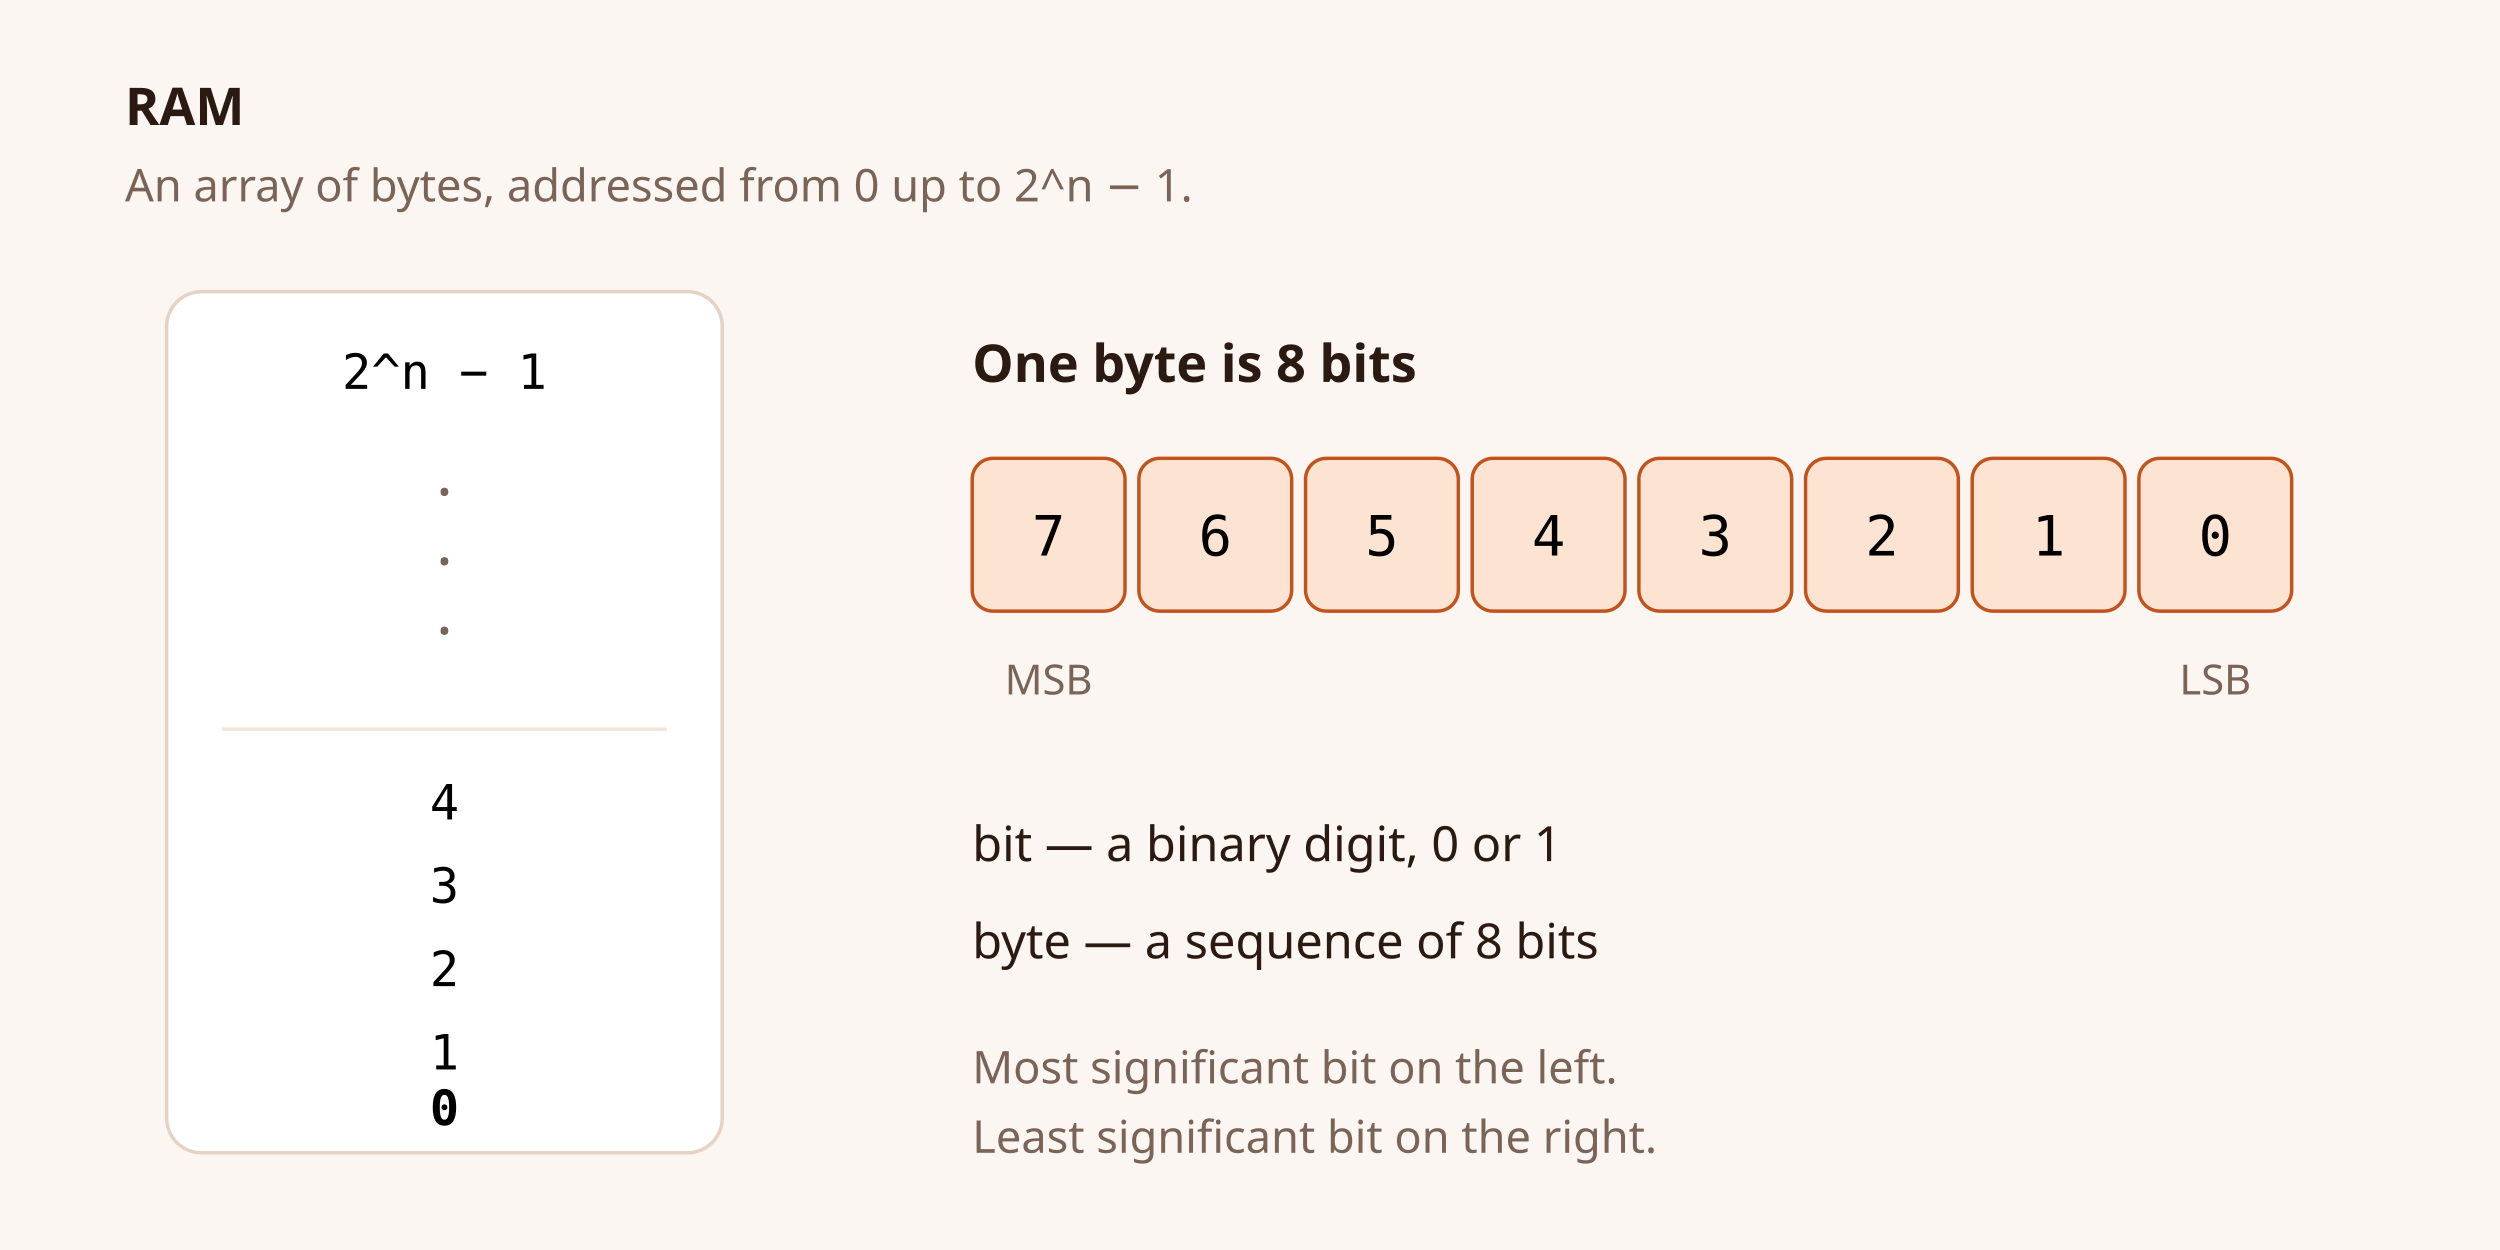
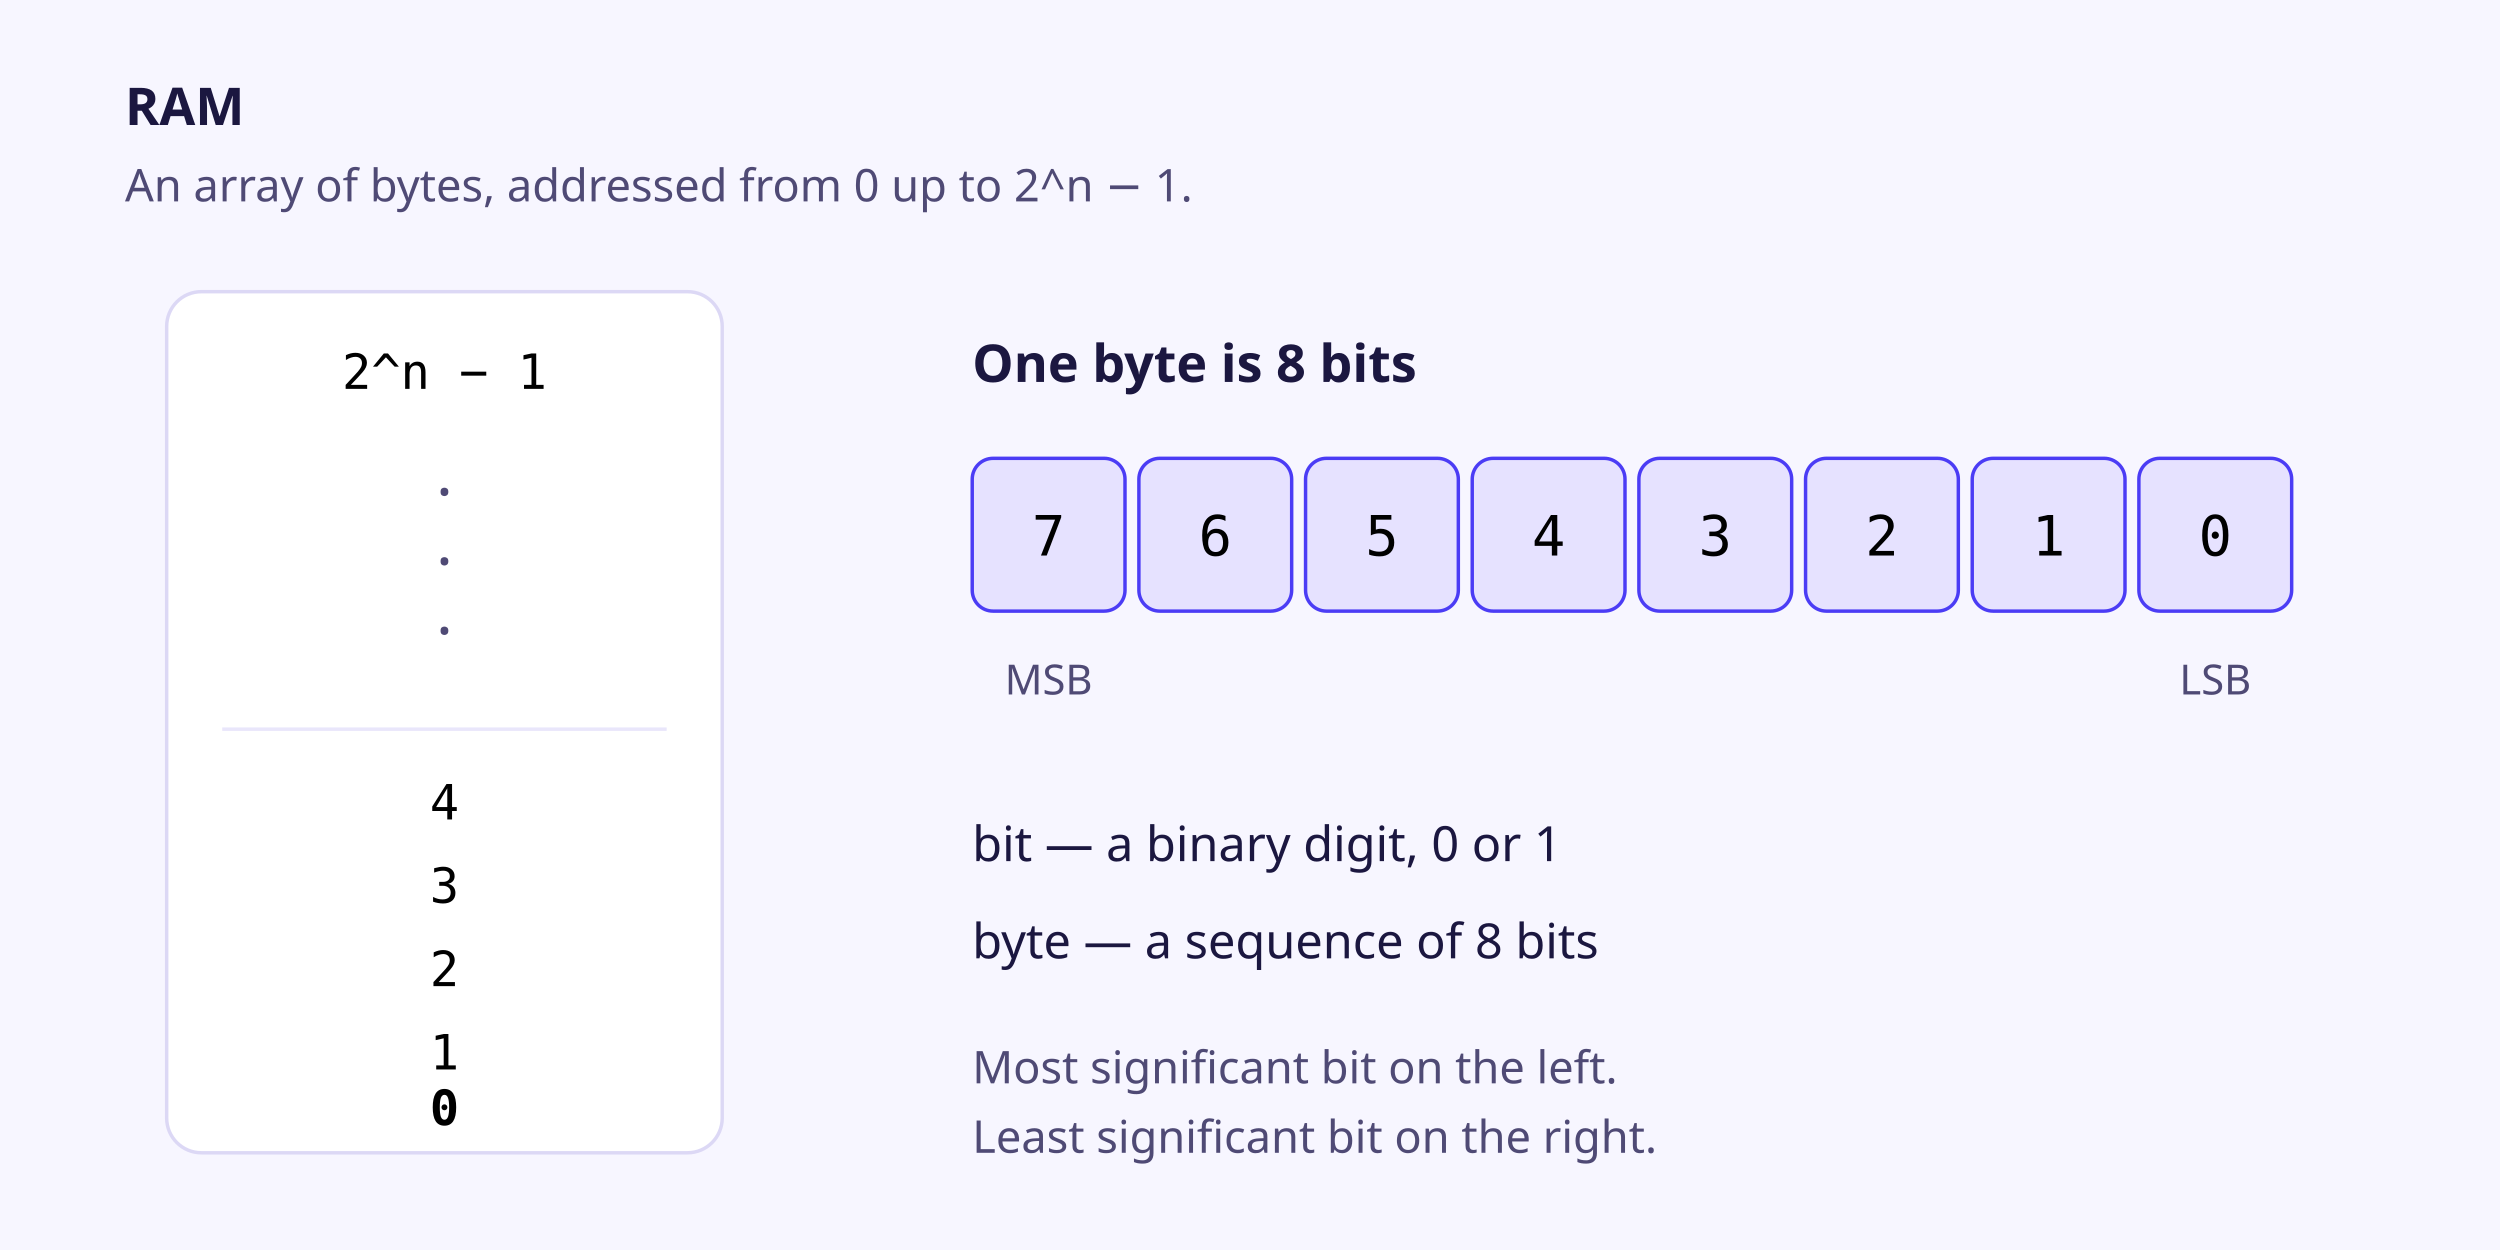
<svg xmlns="http://www.w3.org/2000/svg" viewBox="0 0 720 360" role="img">
  <style>
-   .t { font-family: Heebo, system-ui, sans-serif; fill: #2a1a12; }
-   .m { font-family: Heebo, system-ui, sans-serif; fill: #7a6458; }
-   .w { font-family: Heebo, system-ui, sans-serif; fill: #ffffff; }
-   .mono { font-family: "Source Code Pro", ui-monospace, monospace; }
+   .t { font-family: Figtree, Heebo, system-ui, sans-serif; fill: #1b1740; }
+   .m { font-family: Figtree, Heebo, system-ui, sans-serif; fill: #4f4a75; }
+   .w { font-family: Figtree, Heebo, system-ui, sans-serif; fill: #ffffff; }
+   .mono { font-family: "JetBrains Mono", "Source Code Pro", ui-monospace, monospace; }
  .step { opacity: 1; }
  @media (prefers-reduced-motion: no-preference) {
    .step { animation: appear 0.45s ease both; }
  }
  @keyframes appear { from { opacity: 0; } to { opacity: 1; } }
  @media (prefers-reduced-motion: reduce) {
    .step { animation: none !important; opacity: 1 !important; }
  }
</style>
-   <rect width="720" height="360" fill="#fbf6f2" />
+   <rect width="720" height="360" fill="#f7f6ff" />
  <text x="36" y="36" class="t" font-size="15" font-weight="700">RAM</text>
  <text x="36" y="58" class="m" font-size="13">An array of bytes, addressed from 0 up to 2^n − 1.</text>
  <g class="step" style="animation-delay:0.08s">
-     <rect x="48" y="84" width="160" height="248" rx="10" fill="#ffffff" stroke="#e6d2c4" />
+     <rect x="48" y="84" width="160" height="248" rx="10" fill="#ffffff" stroke="#dcd8f5" />
    <text x="128" y="112" text-anchor="middle" class="mono" font-size="14">2^n − 1</text>
    <text x="128" y="148" text-anchor="middle" class="m" font-size="18">·</text>
    <text x="128" y="168" text-anchor="middle" class="m" font-size="18">·</text>
    <text x="128" y="188" text-anchor="middle" class="m" font-size="18">·</text>
-     <line x1="64" y1="210" x2="192" y2="210" stroke="#f3e4d8" />
+     <line x1="64" y1="210" x2="192" y2="210" stroke="#e9e6fb" />
    <text x="128" y="236" text-anchor="middle" class="mono" font-size="14">4</text>
    <text x="128" y="260" text-anchor="middle" class="mono" font-size="14">3</text>
    <text x="128" y="284" text-anchor="middle" class="mono" font-size="14">2</text>
    <text x="128" y="308" text-anchor="middle" class="mono" font-size="14">1</text>
    <rect x="64" y="312" width="128" height="16" fill="none" />
    <text x="128" y="324" text-anchor="middle" class="mono" font-size="14" font-weight="700">0</text>
  </g>
  <g class="step" style="animation-delay:0.20s">
    <text x="280" y="110" class="t" font-size="15" font-weight="700">One byte is 8 bits</text>
-     <rect x="280" y="132" width="44" height="44" rx="6" fill="#fde3d2" stroke="#c2531d" />
+     <rect x="280" y="132" width="44" height="44" rx="6" fill="#e6e2ff" stroke="#4b3cf5" />
    <text x="302" y="160" text-anchor="middle" class="mono" font-size="16">7</text>
-     <rect x="328" y="132" width="44" height="44" rx="6" fill="#fde3d2" stroke="#c2531d" />
+     <rect x="328" y="132" width="44" height="44" rx="6" fill="#e6e2ff" stroke="#4b3cf5" />
    <text x="350" y="160" text-anchor="middle" class="mono" font-size="16">6</text>
-     <rect x="376" y="132" width="44" height="44" rx="6" fill="#fde3d2" stroke="#c2531d" />
+     <rect x="376" y="132" width="44" height="44" rx="6" fill="#e6e2ff" stroke="#4b3cf5" />
    <text x="398" y="160" text-anchor="middle" class="mono" font-size="16">5</text>
-     <rect x="424" y="132" width="44" height="44" rx="6" fill="#fde3d2" stroke="#c2531d" />
+     <rect x="424" y="132" width="44" height="44" rx="6" fill="#e6e2ff" stroke="#4b3cf5" />
    <text x="446" y="160" text-anchor="middle" class="mono" font-size="16">4</text>
-     <rect x="472" y="132" width="44" height="44" rx="6" fill="#fde3d2" stroke="#c2531d" />
+     <rect x="472" y="132" width="44" height="44" rx="6" fill="#e6e2ff" stroke="#4b3cf5" />
    <text x="494" y="160" text-anchor="middle" class="mono" font-size="16">3</text>
-     <rect x="520" y="132" width="44" height="44" rx="6" fill="#fde3d2" stroke="#c2531d" />
+     <rect x="520" y="132" width="44" height="44" rx="6" fill="#e6e2ff" stroke="#4b3cf5" />
    <text x="542" y="160" text-anchor="middle" class="mono" font-size="16">2</text>
-     <rect x="568" y="132" width="44" height="44" rx="6" fill="#fde3d2" stroke="#c2531d" />
+     <rect x="568" y="132" width="44" height="44" rx="6" fill="#e6e2ff" stroke="#4b3cf5" />
    <text x="590" y="160" text-anchor="middle" class="mono" font-size="16">1</text>
-     <rect x="616" y="132" width="44" height="44" rx="6" fill="#fde3d2" stroke="#c2531d" />
+     <rect x="616" y="132" width="44" height="44" rx="6" fill="#e6e2ff" stroke="#4b3cf5" />
    <text x="638" y="160" text-anchor="middle" class="mono" font-size="16">0</text>
    <text x="302" y="200" text-anchor="middle" class="m" font-size="12">MSB</text>
    <text x="638" y="200" text-anchor="middle" class="m" font-size="12">LSB</text>
    <text x="280" y="248" class="t" font-size="14">bit — a binary digit, 0 or 1</text>
    <text x="280" y="276" class="t" font-size="14">byte — a sequence of 8 bits</text>
    <text x="280" y="312" class="m" font-size="13">Most significant bit on the left.</text>
    <text x="280" y="332" class="m" font-size="13">Least significant bit on the right.</text>
  </g>
</svg>
